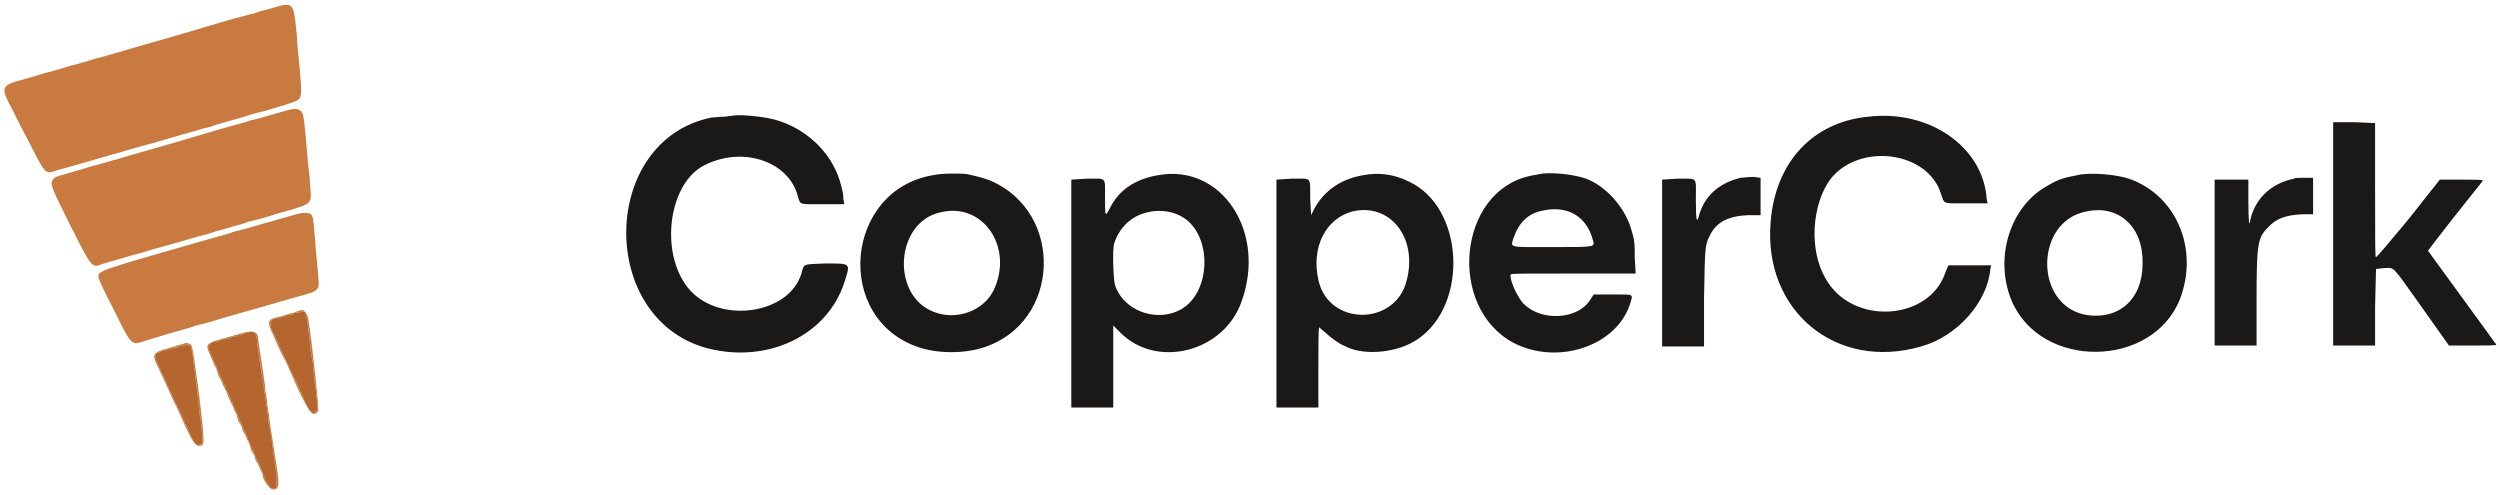
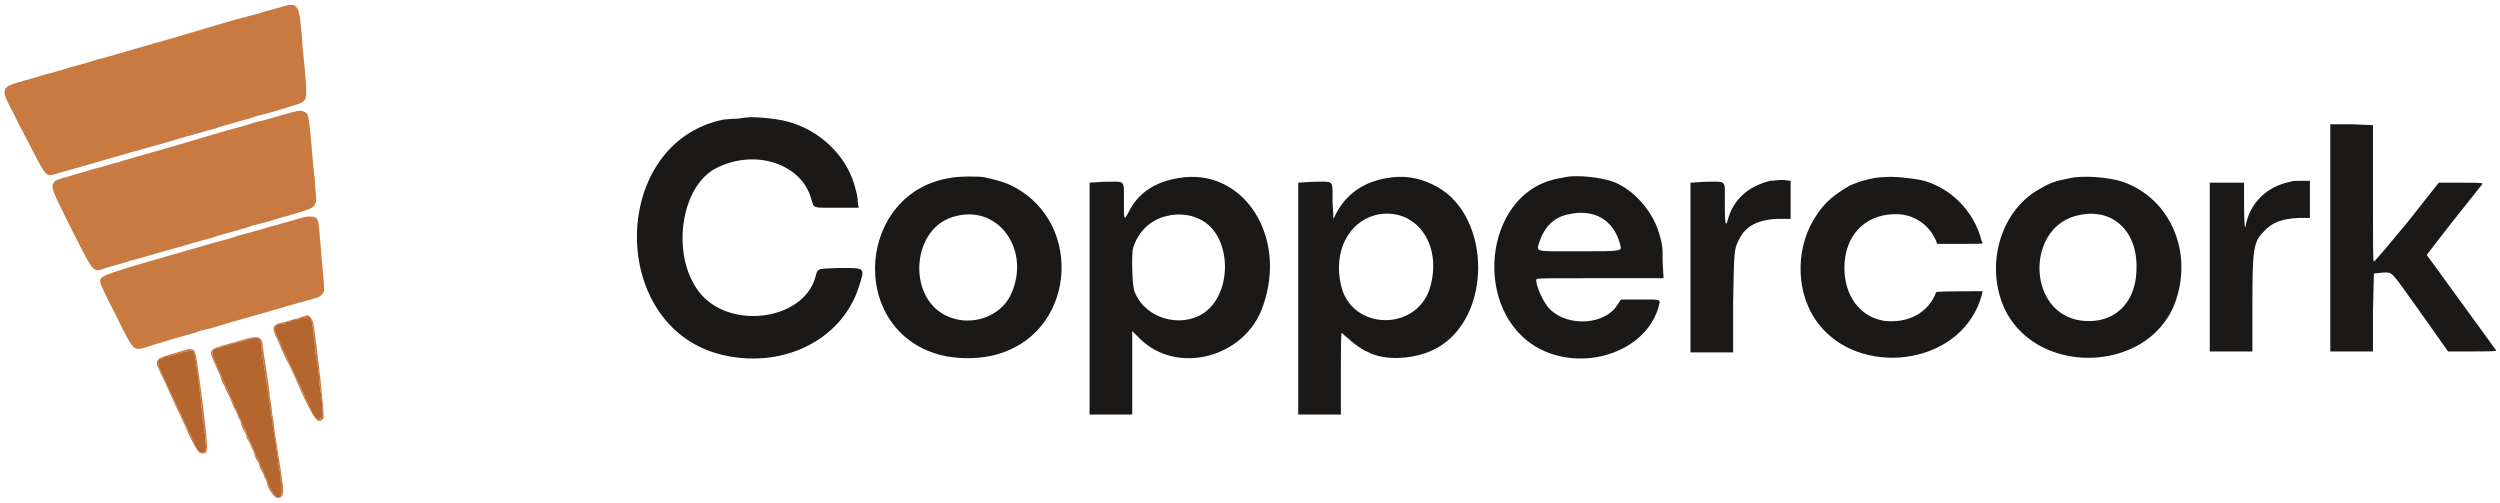
- <svg xmlns="http://www.w3.org/2000/svg" viewBox="0 0 2742 542" width="2742" height="542">
+ <svg xmlns="http://www.w3.org/2000/svg" viewBox="0 0 2696 542" width="2696" height="542">
  <path fill="#C97A40" fill-rule="evenodd" d="M 305 7 C 301 8, 295 10, 291 11 C 286 12, 280 14, 278 15 C 276 15, 270 17, 266 18 C 250 22, 244 24, 190 40 C 159 49, 133 56, 132 57 C 130 57, 127 58, 124 59 C 120 60, 114 62, 110 63 C 105 64, 99 66, 96 67 C 92 68, 86 70, 82 71 C 77 72, 71 74, 68 75 C 64 76, 58 78, 54 79 C 49 80, 43 82, 40 83 C 36 84, 30 86, 26 87 C 0 94, 0 95, 15 123 C 20 134, 30 152, 36 164 C 50 191, 50 191, 62 187 C 68 185, 77 183, 90 179 C 94 178, 100 176, 104 175 C 108 174, 114 172, 118 171 C 121 170, 128 168, 132 167 C 135 166, 142 164, 146 163 C 149 162, 156 160, 160 159 C 168 157, 178 154, 188 151 C 192 150, 198 148, 202 147 C 206 146, 212 144, 216 143 C 219 142, 226 140, 231 139 C 236 137, 243 135, 247 134 C 251 133, 257 131, 261 130 C 265 129, 272 127, 277 125 C 282 124, 289 122, 293 121 C 326 111, 327 111, 329 107 C 331 104, 331 96, 326 47 C 326 42, 325 32, 324 24 C 322 5, 319 3, 305 7 M 315 121 C 311 122, 305 124, 301 125 C 291 128, 280 131, 275 132 C 272 133, 266 135, 262 136 C 247 140, 240 142, 186 158 C 155 167, 129 174, 128 175 C 126 175, 123 176, 120 177 C 116 178, 110 180, 106 181 C 101 182, 95 184, 92 185 C 88 186, 82 188, 78 189 C 61 194, 60 194, 58 197 C 55 202, 55 203, 77 247 C 102 296, 100 294, 114 289 C 118 288, 124 286, 128 285 C 138 282, 148 279, 156 277 C 166 274, 176 271, 184 269 C 188 268, 194 266, 198 265 C 201 264, 208 262, 212 261 C 215 260, 222 258, 227 257 C 232 255, 239 253, 243 252 C 247 251, 253 249, 257 248 C 261 247, 268 245, 273 243 C 278 242, 285 240, 289 239 C 292 238, 299 236, 302 235 C 306 234, 312 232, 316 231 C 343 223, 342 224, 340 202 C 340 197, 339 188, 338 181 C 333 122, 333 124, 329 121 C 326 119, 322 119, 315 121 M 325 235 C 321 236, 315 238, 311 239 C 307 240, 300 242, 297 243 C 293 244, 286 246, 283 247 C 272 250, 262 253, 257 254 C 252 256, 245 258, 230 262 C 104 298, 108 297, 108 304 C 108 306, 115 321, 125 340 C 144 379, 144 378, 156 375 C 161 373, 172 370, 185 366 C 189 365, 195 363, 199 362 C 203 361, 210 359, 215 357 C 220 356, 227 354, 231 353 C 234 352, 241 350, 244 349 C 254 346, 272 341, 286 337 C 290 336, 296 334, 300 333 C 303 332, 310 330, 314 329 C 317 328, 324 326, 328 325 C 331 324, 336 323, 338 322 C 343 321, 347 319, 349 315 C 350 312, 350 313, 347 280 C 346 273, 346 263, 345 257 C 344 240, 343 237, 341 235 C 338 233, 331 233, 325 235 M 322 343 C 317 344, 311 346, 308 347 C 293 350, 292 352, 300 368 C 302 373, 305 380, 307 384 C 309 389, 313 395, 315 400 C 318 407, 321 413, 327 427 C 340 454, 343 458, 349 451 C 350 448, 343 381, 338 349 C 337 344, 333 339, 331 340 C 331 340, 327 341, 322 343 M 330 342 C 329 343, 327 343, 325 343 C 324 343, 322 343, 322 344 C 321 345, 320 345, 318 345 C 316 345, 315 345, 315 346 C 314 347, 313 347, 311 347 C 309 347, 308 347, 308 348 C 307 349, 306 349, 305 349 C 296 349, 294 355, 300 366 C 302 369, 303 372, 303 373 C 303 373, 303 374, 304 374 C 305 374, 305 375, 305 375 C 305 376, 306 379, 307 381 C 309 385, 316 400, 320 409 C 322 413, 325 418, 326 421 C 328 425, 329 428, 329 429 C 329 429, 329 430, 330 430 C 331 430, 331 431, 331 431 C 331 432, 332 435, 333 437 C 334 440, 336 443, 336 444 C 339 450, 341 452, 344 452 C 349 451, 349 449, 346 424 C 345 419, 344 411, 344 408 C 344 404, 343 396, 342 392 C 341 387, 340 379, 340 376 C 336 341, 336 344, 334 342 C 332 342, 331 342, 330 342 M 267 365 C 263 366, 257 368, 253 369 C 249 370, 243 372, 239 373 C 234 374, 231 376, 229 377 C 226 381, 227 381, 235 400 C 237 403, 238 406, 238 407 C 238 407, 239 410, 240 413 C 242 415, 243 419, 244 421 C 245 423, 247 427, 248 429 C 249 432, 251 436, 252 439 C 253 441, 256 446, 257 450 C 259 453, 260 456, 260 457 C 260 457, 261 460, 262 463 C 264 465, 266 469, 266 472 C 267 474, 270 478, 271 482 C 273 485, 274 488, 274 489 C 274 489, 275 492, 276 495 C 278 497, 280 501, 280 504 C 281 506, 284 510, 285 514 C 287 517, 288 521, 288 521 C 288 526, 296 537, 299 537 C 305 537, 306 534, 305 523 C 303 507, 302 503, 299 483 C 297 471, 295 458, 295 454 C 294 450, 293 444, 293 440 C 292 436, 292 431, 291 428 C 291 424, 289 411, 287 398 C 285 384, 283 372, 283 371 C 283 364, 278 362, 267 365 M 272 365 C 270 365, 268 366, 268 366 C 267 367, 265 367, 264 367 C 262 367, 261 367, 261 368 C 260 369, 259 369, 257 369 C 255 369, 254 369, 254 370 C 253 371, 252 371, 250 371 C 248 371, 247 371, 247 372 C 246 373, 245 373, 243 373 C 241 373, 240 373, 240 374 C 239 375, 238 375, 236 375 C 229 375, 227 380, 231 388 C 232 391, 234 393, 234 395 C 234 396, 236 399, 237 401 C 238 404, 240 408, 241 411 C 242 413, 244 417, 245 420 C 246 422, 248 425, 248 427 C 248 428, 250 430, 251 433 C 252 435, 253 438, 253 439 C 253 439, 253 440, 254 440 C 255 440, 255 441, 255 442 C 255 442, 255 444, 256 445 C 257 447, 261 456, 262 459 C 262 460, 264 462, 265 465 C 266 467, 267 470, 267 471 C 267 471, 267 472, 268 472 C 269 472, 269 473, 269 474 C 269 474, 269 476, 270 477 C 271 479, 275 488, 276 491 C 276 492, 278 494, 279 497 C 280 499, 281 502, 281 503 C 281 503, 281 504, 282 504 C 283 504, 283 505, 283 506 C 283 506, 283 508, 284 509 C 285 511, 289 520, 290 523 C 295 534, 296 536, 300 536 C 304 536, 304 536, 303 527 C 303 519, 303 515, 300 498 C 299 490, 298 481, 296 470 C 295 466, 294 460, 294 456 C 293 452, 293 446, 292 443 C 290 430, 289 423, 288 416 C 285 398, 283 383, 282 376 C 282 367, 279 363, 275 364 C 275 364, 273 364, 272 365 M 188 381 C 166 387, 166 388, 174 404 C 184 425, 191 442, 194 447 C 209 481, 213 488, 217 489 C 225 489, 225 490, 219 438 C 211 377, 211 379, 208 377 C 206 377, 205 376, 205 376 C 205 376, 197 378, 188 381 M 204 378 C 203 379, 201 379, 200 379 C 198 379, 197 379, 197 380 C 196 381, 195 381, 193 381 C 191 381, 190 381, 190 382 C 189 383, 188 383, 186 383 C 184 383, 183 383, 183 384 C 182 385, 181 385, 179 385 C 177 385, 176 385, 176 386 C 175 387, 174 387, 173 387 C 169 387, 170 393, 174 402 C 176 405, 177 408, 177 409 C 177 409, 177 410, 178 410 C 179 410, 179 411, 179 411 C 179 412, 180 415, 181 417 C 184 423, 191 438, 193 443 C 194 445, 197 450, 199 455 C 201 460, 203 464, 203 465 C 203 465, 203 466, 204 466 C 205 466, 205 467, 205 467 C 205 468, 206 471, 207 473 C 208 476, 210 479, 210 480 C 213 486, 215 488, 218 488 C 223 487, 223 485, 220 460 C 219 455, 218 447, 218 443 C 217 439, 217 432, 216 427 C 214 410, 213 403, 212 395 C 210 381, 210 380, 207 378 C 206 378, 205 378, 204 378" />
  <path fill="#B5652E" d="M 330 342 C 329 343, 327 343, 325 343 C 324 343, 322 343, 322 344 C 321 345, 320 345, 318 345 C 316 345, 315 345, 315 346 C 314 347, 313 347, 311 347 C 309 347, 308 347, 308 348 C 307 349, 306 349, 305 349 C 296 349, 294 355, 300 366 C 302 369, 303 372, 303 373 C 303 373, 303 374, 304 374 C 305 374, 305 375, 305 375 C 305 376, 306 379, 307 381 C 309 385, 316 400, 320 409 C 322 413, 325 418, 326 421 C 328 425, 329 428, 329 429 C 329 429, 329 430, 330 430 C 331 430, 331 431, 331 431 C 331 432, 332 435, 333 437 C 334 440, 336 443, 336 444 C 339 450, 341 452, 344 452 C 349 451, 349 449, 346 424 C 345 419, 344 411, 344 408 C 344 404, 343 396, 342 392 C 341 387, 340 379, 340 376 C 336 341, 336 344, 334 342 C 332 342, 331 342, 330 342 M 272 365 C 270 365, 268 366, 268 366 C 267 367, 265 367, 264 367 C 262 367, 261 367, 261 368 C 260 369, 259 369, 257 369 C 255 369, 254 369, 254 370 C 253 371, 252 371, 250 371 C 248 371, 247 371, 247 372 C 246 373, 245 373, 243 373 C 241 373, 240 373, 240 374 C 239 375, 238 375, 236 375 C 229 375, 227 380, 231 388 C 232 391, 234 393, 234 395 C 234 396, 236 399, 237 401 C 238 404, 240 408, 241 411 C 242 413, 244 417, 245 420 C 246 422, 248 425, 248 427 C 248 428, 250 430, 251 433 C 252 435, 253 438, 253 439 C 253 439, 253 440, 254 440 C 255 440, 255 441, 255 442 C 255 442, 255 444, 256 445 C 257 447, 261 456, 262 459 C 262 460, 264 462, 265 465 C 266 467, 267 470, 267 471 C 267 471, 267 472, 268 472 C 269 472, 269 473, 269 474 C 269 474, 269 476, 270 477 C 271 479, 275 488, 276 491 C 276 492, 278 494, 279 497 C 280 499, 281 502, 281 503 C 281 503, 281 504, 282 504 C 283 504, 283 505, 283 506 C 283 506, 283 508, 284 509 C 285 511, 289 520, 290 523 C 295 534, 296 536, 300 536 C 304 536, 304 536, 303 527 C 303 519, 303 515, 300 498 C 299 490, 298 481, 296 470 C 295 466, 294 460, 294 456 C 293 452, 293 446, 292 443 C 290 430, 289 423, 288 416 C 285 398, 283 383, 282 376 C 282 367, 279 363, 275 364 C 275 364, 273 364, 272 365 M 204 378 C 203 379, 201 379, 200 379 C 198 379, 197 379, 197 380 C 196 381, 195 381, 193 381 C 191 381, 190 381, 190 382 C 189 383, 188 383, 186 383 C 184 383, 183 383, 183 384 C 182 385, 181 385, 179 385 C 177 385, 176 385, 176 386 C 175 387, 174 387, 173 387 C 169 387, 170 393, 174 402 C 176 405, 177 408, 177 409 C 177 409, 177 410, 178 410 C 179 410, 179 411, 179 411 C 179 412, 180 415, 181 417 C 184 423, 191 438, 193 443 C 194 445, 197 450, 199 455 C 201 460, 203 464, 203 465 C 203 465, 203 466, 204 466 C 205 466, 205 467, 205 467 C 205 468, 206 471, 207 473 C 208 476, 210 479, 210 480 C 213 486, 215 488, 218 488 C 223 487, 223 485, 220 460 C 219 455, 218 447, 218 443 C 217 439, 217 432, 216 427 C 214 410, 213 403, 212 395 C 210 381, 210 380, 207 378 C 206 378, 205 378, 204 378" />
-   <path fill="#1A1917" fill-rule="evenodd" d="M 795 128 C 788 128, 782 129, 780 129 C 658 154, 655 350, 776 382 C 842 399, 907 368, 926 310 C 933 288, 934 289, 904 289 C 880 290, 882 289, 879 300 C 865 346, 786 356, 754 315 C 723 275, 734 200, 773 181 C 815 160, 865 177, 875 215 C 878 225, 876 224, 902 224 L 926 224 925 218 C 925 212, 924 209, 921 198 C 911 166, 883 140, 849 131 C 841 129, 834 128, 823 127 C 810 126, 809 126, 795 128 M 2049 128 C 1988 134, 1947 178, 1942 244 C 1934 341, 2014 407, 2107 380 C 2147 369, 2180 331, 2183 295 L 2184 291 2160 291 L 2137 291 2134 298 C 2117 352, 2031 358, 2002 305 C 1984 274, 1987 224, 2008 196 C 2040 156, 2115 166, 2129 213 C 2133 224, 2130 223, 2156 223 L 2180 223 2179 218 C 2175 161, 2116 120, 2049 128 M 2559 256 L 2559 379 2582 379 L 2605 379 2605 337 L 2606 295 2615 294 C 2627 294, 2622 289, 2657 338 L 2686 379 2712 379 C 2726 379, 2738 379, 2738 378 C 2738 378, 2734 373, 2730 367 C 2713 344, 2664 276, 2663 275 C 2663 275, 2675 259, 2690 240 C 2720 202, 2723 199, 2723 198 C 2723 197, 2712 197, 2699 197 L 2676 197 2642 240 C 2623 263, 2607 282, 2606 282 C 2605 282, 2605 270, 2605 208 L 2605 135 2582 134 L 2559 134 2559 256 M 1024 192 C 926 208, 914 350, 1008 381 C 1029 388, 1058 388, 1079 381 C 1163 354, 1168 233, 1086 198 C 1078 195, 1074 194, 1061 191 C 1054 190, 1033 190, 1024 192 M 1271 192 C 1246 196, 1227 208, 1217 229 C 1212 238, 1212 238, 1212 216 C 1212 193, 1214 196, 1191 196 L 1175 197 1175 322 L 1175 447 1198 447 L 1221 447 1221 402 L 1221 357 1229 365 C 1269 405, 1343 386, 1362 330 C 1389 254, 1340 180, 1271 192 M 1496 192 C 1471 196, 1452 209, 1441 230 L 1438 236 1437 217 C 1437 193, 1439 196, 1416 196 L 1400 197 1400 322 L 1400 447 1423 447 L 1446 447 1446 403 C 1446 379, 1446 359, 1447 359 C 1447 359, 1450 362, 1454 365 C 1460 371, 1472 379, 1474 379 C 1474 379, 1476 380, 1478 381 C 1498 390, 1533 387, 1555 372 C 1611 334, 1606 227, 1545 199 C 1529 191, 1512 189, 1496 192 M 1688 191 C 1685 192, 1681 192, 1678 193 C 1599 210, 1587 337, 1660 376 C 1708 401, 1773 380, 1788 333 C 1791 322, 1793 323, 1769 323 L 1748 323 1744 329 C 1731 350, 1692 353, 1672 334 C 1665 328, 1655 306, 1657 301 C 1658 300, 1668 300, 1726 300 L 1794 300 1793 283 C 1793 267, 1793 264, 1789 251 C 1781 224, 1756 199, 1733 194 C 1717 190, 1697 189, 1688 191 M 2279 192 C 2263 195, 2257 197, 2247 203 C 2205 225, 2187 282, 2206 329 C 2238 406, 2361 404, 2391 328 C 2412 273, 2387 214, 2335 196 C 2320 191, 2292 189, 2279 192 M 1909 195 C 1885 201, 1869 215, 1863 238 C 1861 245, 1860 241, 1860 219 C 1860 193, 1863 196, 1839 196 L 1823 197 1823 288 L 1823 380 1846 380 L 1869 380 1869 327 C 1870 271, 1870 269, 1875 259 C 1882 244, 1895 237, 1917 236 L 1931 236 1931 215 L 1931 195 1923 194 C 1918 194, 1912 195, 1909 195 M 2516 196 C 2491 201, 2473 218, 2468 242 C 2467 250, 2466 242, 2466 220 L 2466 197 2448 197 L 2429 197 2429 288 L 2429 379 2452 379 L 2475 379 2475 331 C 2475 269, 2476 261, 2487 250 C 2496 240, 2506 236, 2525 235 L 2537 235 2537 215 L 2537 195 2527 195 C 2522 195, 2517 195, 2516 196 M 1692 231 C 1676 234, 1666 244, 1660 261 C 1657 272, 1653 271, 1703 271 C 1752 271, 1749 271, 1747 263 C 1740 237, 1719 225, 1692 231 M 2288 232 C 2232 243, 2231 333, 2286 345 C 2323 352, 2350 329, 2350 289 C 2351 249, 2324 224, 2288 232 M 1031 233 C 982 244, 977 324, 1024 342 C 1049 352, 1079 341, 1090 318 C 1112 271, 1078 221, 1031 233 M 1258 233 C 1241 237, 1228 249, 1222 267 C 1220 274, 1221 306, 1223 313 C 1232 340, 1266 353, 1292 341 C 1330 324, 1331 253, 1293 236 C 1283 231, 1269 230, 1258 233 M 1483 232 C 1454 240, 1438 271, 1446 307 C 1457 358, 1531 358, 1543 307 C 1555 260, 1524 222, 1483 232" />
+   <path fill="#1A1917" fill-rule="evenodd" d="M 795 128 C 788 128, 782 129, 780 129 C 658 154, 655 350, 776 382 C 842 399, 907 368, 926 310 C 933 288, 934 289, 904 289 C 880 290, 882 289, 879 300 C 865 346, 786 356, 754 315 C 723 275, 734 200, 773 181 C 815 160, 865 177, 875 215 C 878 225, 876 224, 902 224 L 926 224 925 218 C 925 212, 924 209, 921 198 C 911 166, 883 140, 849 131 C 841 129, 834 128, 823 127 C 810 126, 809 126, 795 128 M 2513 256 L 2513 379 2536 379 L 2559 379 2559 337 L 2560 295 2569 294 C 2581 294, 2576 289, 2611 338 L 2640 379 2666 379 C 2680 379, 2692 379, 2692 378 C 2692 378, 2688 373, 2684 367 C 2667 344, 2618 276, 2617 275 C 2617 275, 2629 259, 2644 240 C 2674 202, 2677 199, 2677 198 C 2677 197, 2666 197, 2653 197 L 2630 197 2596 240 C 2577 263, 2561 282, 2560 282 C 2559 282, 2559 270, 2559 208 L 2559 135 2536 134 L 2513 134 2513 256 M 1024 192 C 926 208, 914 350, 1008 381 C 1029 388, 1058 388, 1079 381 C 1163 354, 1168 233, 1086 198 C 1078 195, 1074 194, 1061 191 C 1054 190, 1033 190, 1024 192 M 1271 192 C 1246 196, 1227 208, 1217 229 C 1212 238, 1212 238, 1212 216 C 1212 193, 1214 196, 1191 196 L 1175 197 1175 322 L 1175 447 1198 447 L 1221 447 1221 402 L 1221 357 1229 365 C 1269 405, 1343 386, 1362 330 C 1389 254, 1340 180, 1271 192 M 1496 192 C 1471 196, 1452 209, 1441 230 L 1438 236 1437 217 C 1437 193, 1439 196, 1416 196 L 1400 197 1400 322 L 1400 447 1423 447 L 1446 447 1446 403 C 1446 379, 1446 359, 1447 359 C 1447 359, 1450 362, 1454 365 C 1460 371, 1472 379, 1474 379 C 1474 379, 1476 380, 1478 381 C 1498 390, 1533 387, 1555 372 C 1611 334, 1606 227, 1545 199 C 1529 191, 1512 189, 1496 192 M 1688 191 C 1685 192, 1681 192, 1678 193 C 1599 210, 1587 337, 1660 376 C 1708 401, 1773 380, 1788 333 C 1791 322, 1793 323, 1769 323 L 1748 323 1744 329 C 1731 350, 1692 353, 1672 334 C 1665 328, 1655 306, 1657 301 C 1658 300, 1668 300, 1726 300 L 1794 300 1793 283 C 1793 267, 1793 264, 1789 251 C 1781 224, 1756 199, 1733 194 C 1717 190, 1697 189, 1688 191 M 2233 192 C 2217 195, 2211 197, 2201 203 C 2159 225, 2141 282, 2160 329 C 2192 406, 2315 404, 2345 328 C 2366 273, 2341 214, 2289 196 C 2274 191, 2246 189, 2233 192 M 1909 195 C 1885 201, 1869 215, 1863 238 C 1861 245, 1860 241, 1860 219 C 1860 193, 1863 196, 1839 196 L 1823 197 1823 288 L 1823 380 1846 380 L 1869 380 1869 327 C 1870 271, 1870 269, 1875 259 C 1882 244, 1895 237, 1917 236 L 1931 236 1931 215 L 1931 195 1923 194 C 1918 194, 1912 195, 1909 195 M 2470 196 C 2445 201, 2427 218, 2422 242 C 2421 250, 2420 242, 2420 220 L 2420 197 2402 197 L 2383 197 2383 288 L 2383 379 2406 379 L 2429 379 2429 331 C 2429 269, 2430 261, 2441 250 C 2450 240, 2460 236, 2479 235 L 2491 235 2491 215 L 2491 195 2481 195 C 2476 195, 2471 195, 2470 196 M 1692 231 C 1676 234, 1666 244, 1660 261 C 1657 272, 1653 271, 1703 271 C 1752 271, 1749 271, 1747 263 C 1740 237, 1719 225, 1692 231 M 2242 232 C 2186 243, 2185 333, 2240 345 C 2277 352, 2304 329, 2304 289 C 2305 249, 2278 224, 2242 232 M 1031 233 C 982 244, 977 324, 1024 342 C 1049 352, 1079 341, 1090 318 C 1112 271, 1078 221, 1031 233 M 1258 233 C 1241 237, 1228 249, 1222 267 C 1220 274, 1221 306, 1223 313 C 1232 340, 1266 353, 1292 341 C 1330 324, 1331 253, 1293 236 C 1283 231, 1269 230, 1258 233 M 1483 232 C 1454 240, 1438 271, 1446 307 C 1457 358, 1531 358, 1543 307 C 1555 260, 1524 222, 1483 232 M 2032 191 C 2020 191, 2004 196, 1995 200 C 1978 210, 1968 218, 1959 232 C 1937 264, 1936 310, 1956 342 C 1996 406, 2104 398, 2133 330 C 2135 326, 2138 316, 2138 314 C 2138 314, 2089 314, 2088 315 C 2080 337, 2058 349, 2032 346 C 2006 342, 1989 319, 1989 289 C 1989 255, 2010 232, 2042 231 C 2062 230, 2080 241, 2088 260 L 2089 263 2114 263 C 2137 263, 2138 263, 2138 262 C 2138 262, 2138 261, 2137 260 C 2129 227, 2102 201, 2071 194 C 2059 192, 2043 190, 2032 191" />
</svg>
